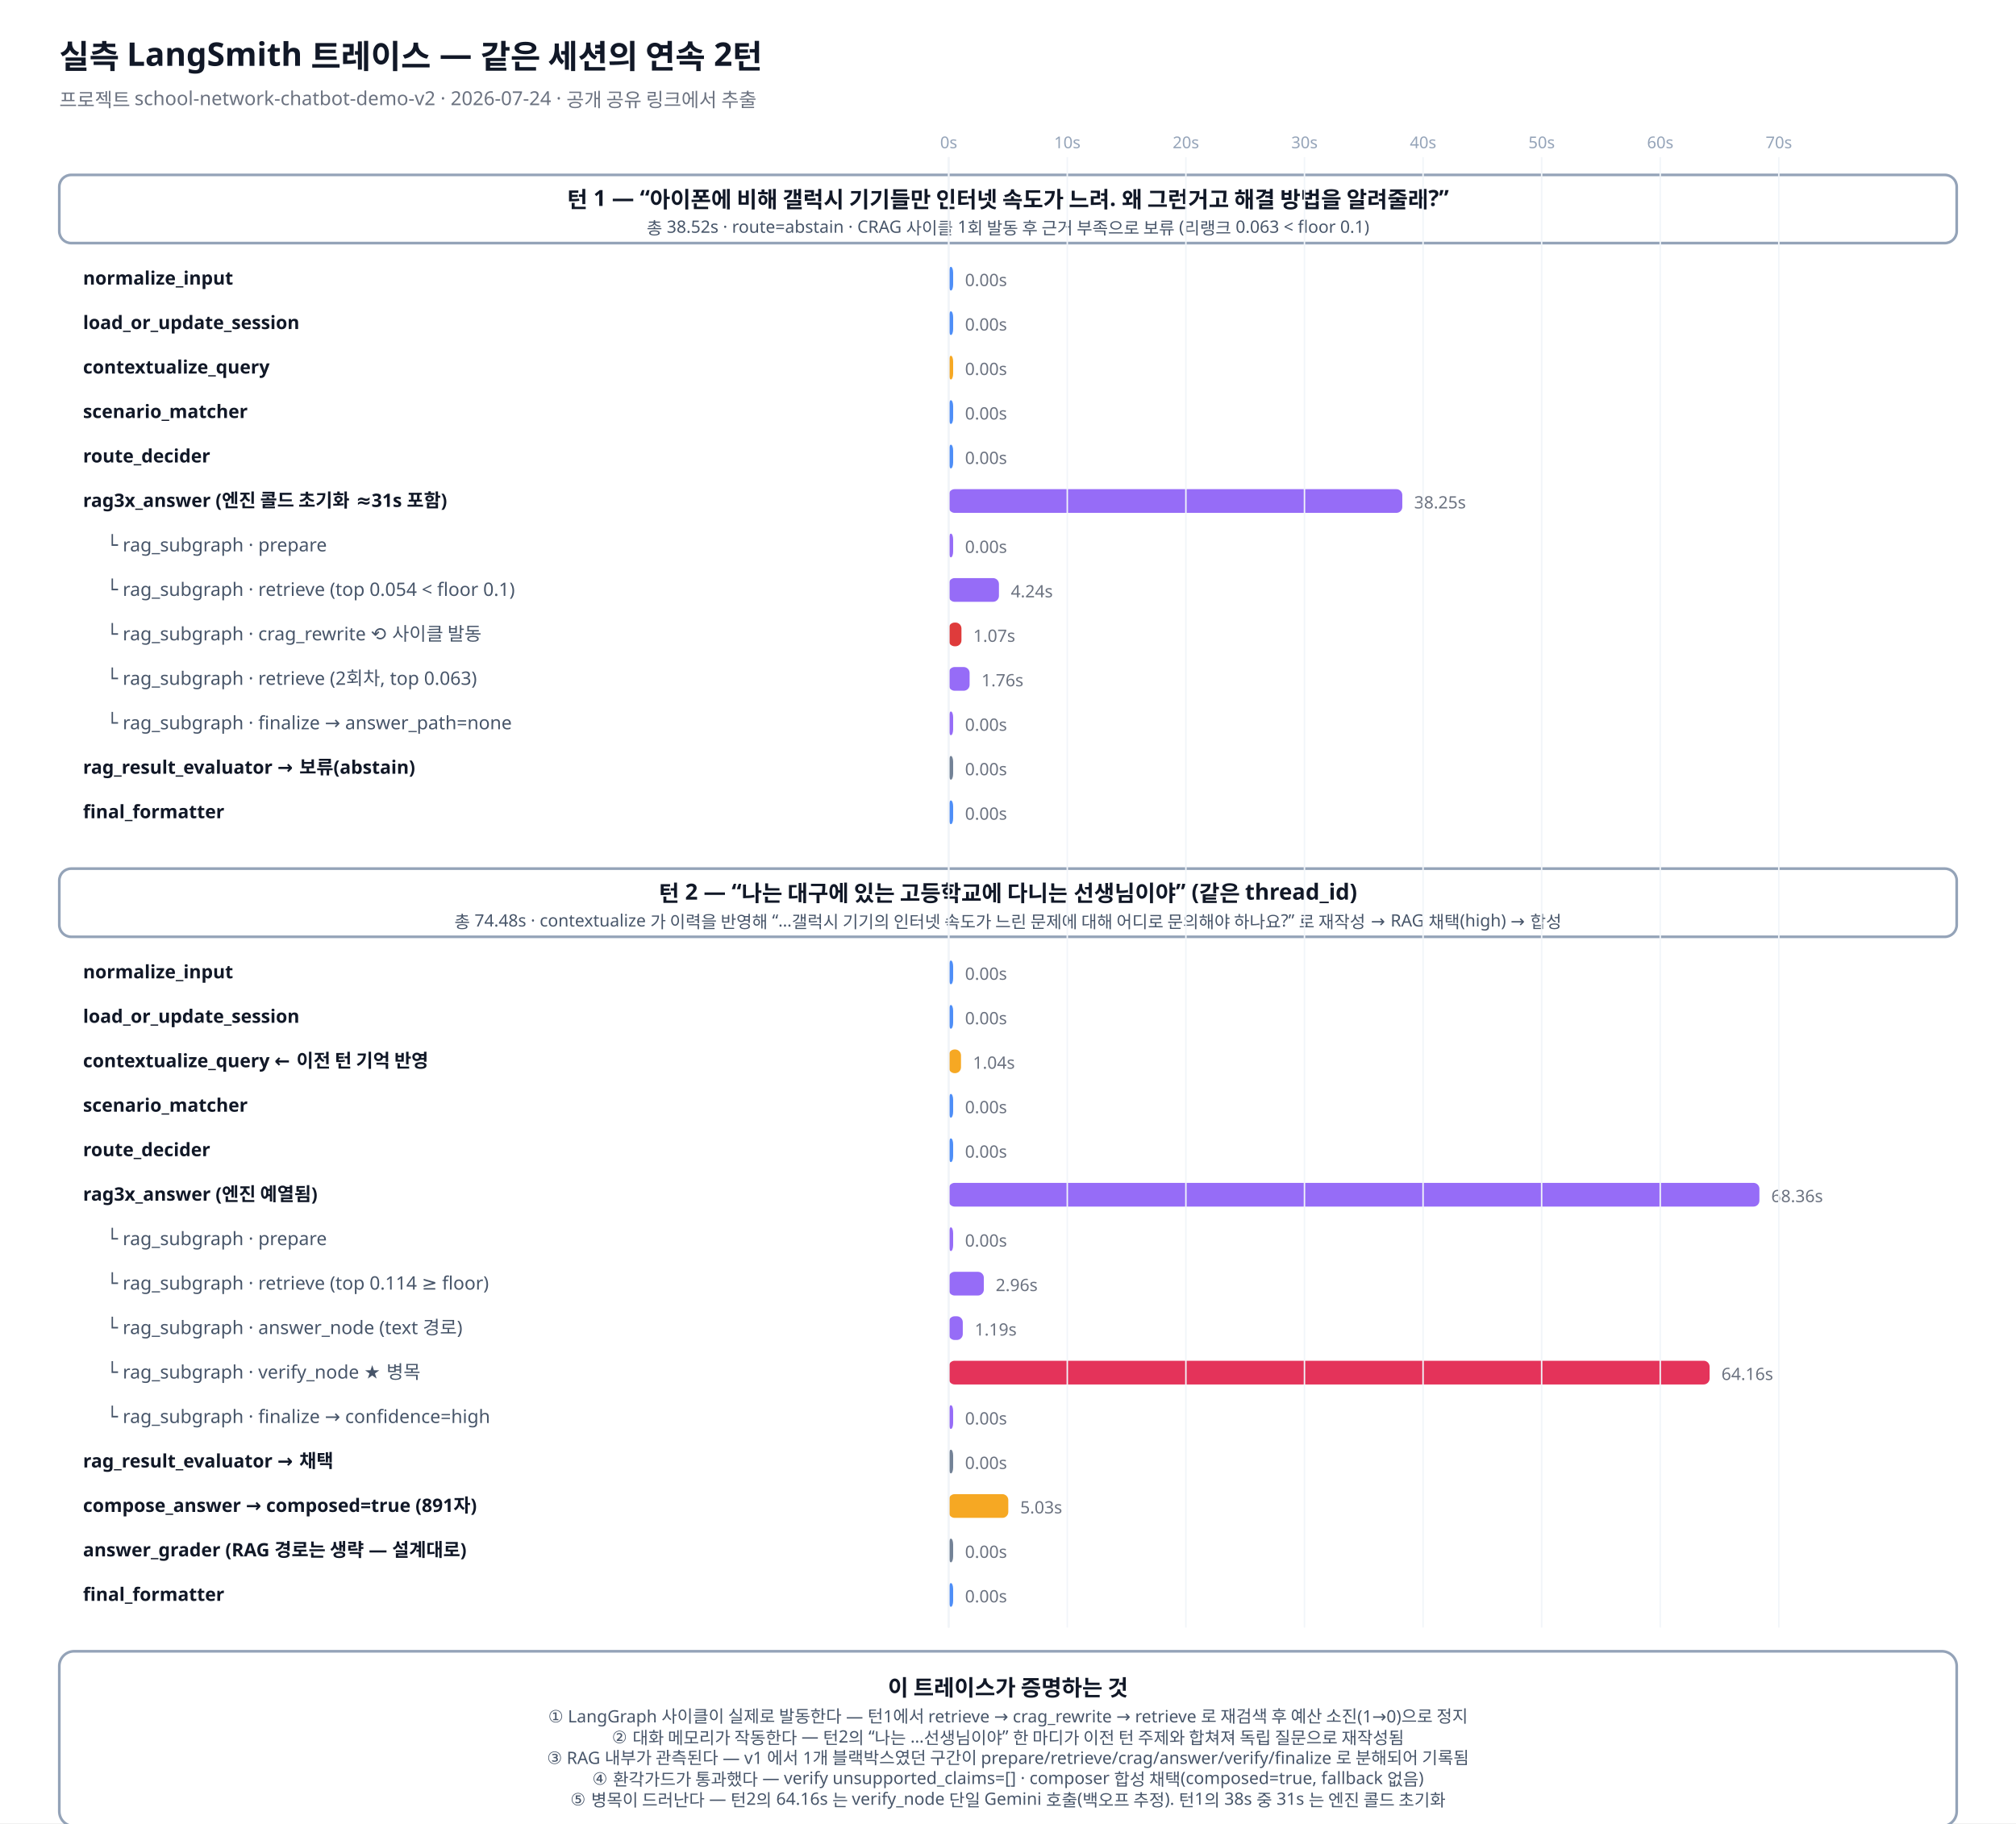
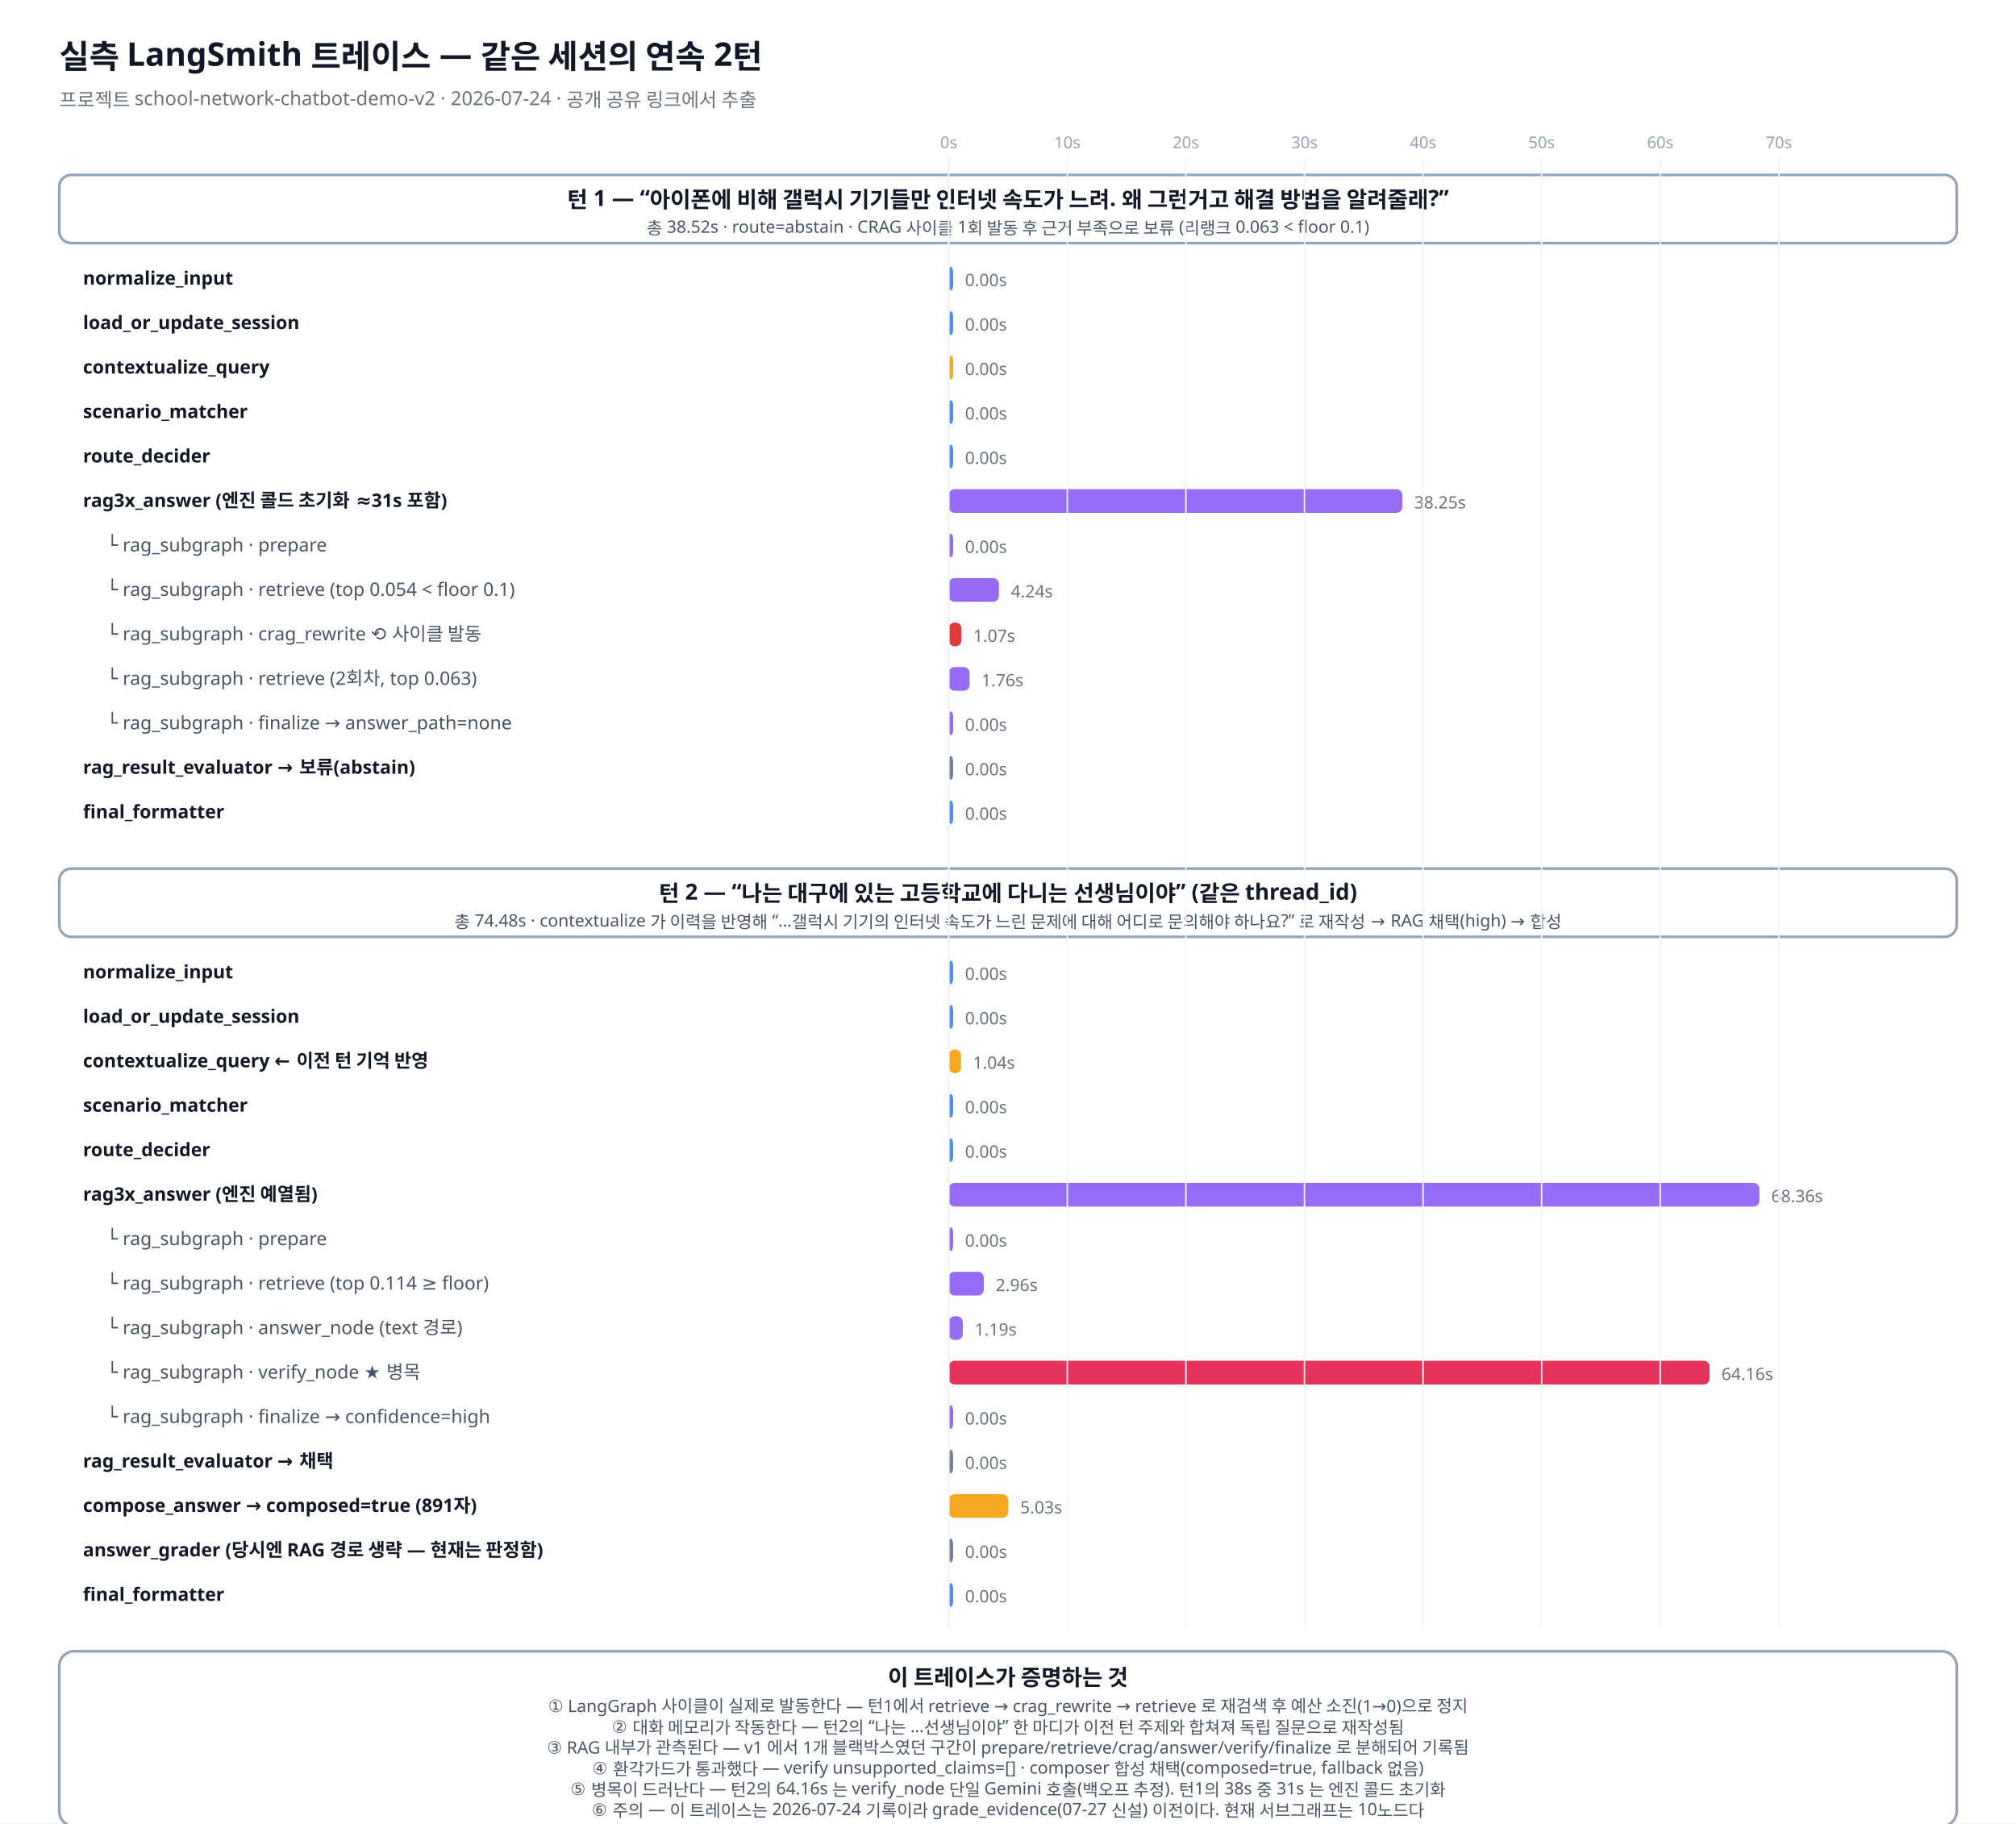
<svg xmlns="http://www.w3.org/2000/svg" width="1360" height="1230" viewBox="0 0 1360 1230" role="img" aria-label="LangSmith 실측 트레이스">
  <defs>
    <marker id="a-475569" viewBox="0 0 10 10" refX="9" refY="5" markerWidth="7" markerHeight="7" orient="auto-start-reverse">
      <path d="M 0 0 L 10 5 L 0 10 z" fill="#475569" />
    </marker>
    <marker id="a-dc2626" viewBox="0 0 10 10" refX="9" refY="5" markerWidth="7" markerHeight="7" orient="auto-start-reverse">
      <path d="M 0 0 L 10 5 L 0 10 z" fill="#dc2626" />
    </marker>
    <marker id="a-0f766e" viewBox="0 0 10 10" refX="9" refY="5" markerWidth="7" markerHeight="7" orient="auto-start-reverse">
      <path d="M 0 0 L 10 5 L 0 10 z" fill="#0f766e" />
    </marker>
  </defs>
  <rect width="1360" height="1230" fill="#ffffff" />
  <text x="40" y="46" font-family="'Malgun Gothic','Apple SD Gothic Neo','Noto Sans KR',sans-serif" font-size="22" font-weight="700" fill="#111827" text-anchor="start">실측 LangSmith 트레이스 — 같은 세션의 연속 2턴</text>
  <text x="40" y="72" font-family="'Malgun Gothic','Apple SD Gothic Neo','Noto Sans KR',sans-serif" font-size="13" font-weight="400" fill="#6b7280" text-anchor="start">프로젝트 school-network-chatbot-demo-v2 · 2026-07-24 · 공개 공유 링크에서 추출</text>
  <rect x="40" y="118" width="1280" height="46" rx="8" fill="#ffffff" stroke="#94a3b8" stroke-width="1.8" />
  <text x="680.0" y="140.0" font-family="'Malgun Gothic','Apple SD Gothic Neo','Noto Sans KR',sans-serif" font-size="15" font-weight="600" fill="#111827" text-anchor="middle">턴 1 — “아이폰에 비해 갤럭시 기기들만 인터넷 속도가 느려. 왜 그런거고 해결 방법을 알려줄래?”</text>
  <text x="680.0" y="158.0" font-family="'Malgun Gothic','Apple SD Gothic Neo','Noto Sans KR',sans-serif" font-size="11.5" fill="#475569" text-anchor="middle">총 38.52s · route=abstain · CRAG 사이클 1회 발동 후 근거 부족으로 보류 (리랭크 0.063 &lt; floor 0.1)</text>
  <text x="56" y="192" font-family="'Malgun Gothic','Apple SD Gothic Neo','Noto Sans KR',sans-serif" font-size="12.5" font-weight="600" fill="#111827" text-anchor="start">normalize_input</text>
  <rect x="640" y="180" width="3.0" height="16" rx="4" fill="#3b82f6" opacity="0.9" />
  <text x="651.0" y="193" font-family="'Malgun Gothic','Apple SD Gothic Neo','Noto Sans KR',sans-serif" font-size="11.5" font-weight="400" fill="#6b7280" text-anchor="start">0.00s</text>
  <text x="56" y="222" font-family="'Malgun Gothic','Apple SD Gothic Neo','Noto Sans KR',sans-serif" font-size="12.5" font-weight="600" fill="#111827" text-anchor="start">load_or_update_session</text>
  <rect x="640" y="210" width="3.0" height="16" rx="4" fill="#3b82f6" opacity="0.9" />
  <text x="651.0" y="223" font-family="'Malgun Gothic','Apple SD Gothic Neo','Noto Sans KR',sans-serif" font-size="11.5" font-weight="400" fill="#6b7280" text-anchor="start">0.00s</text>
  <text x="56" y="252" font-family="'Malgun Gothic','Apple SD Gothic Neo','Noto Sans KR',sans-serif" font-size="12.5" font-weight="600" fill="#111827" text-anchor="start">contextualize_query</text>
  <rect x="640" y="240" width="3.0" height="16" rx="4" fill="#f59e0b" opacity="0.9" />
  <text x="651.0" y="253" font-family="'Malgun Gothic','Apple SD Gothic Neo','Noto Sans KR',sans-serif" font-size="11.5" font-weight="400" fill="#6b7280" text-anchor="start">0.00s</text>
  <text x="56" y="282" font-family="'Malgun Gothic','Apple SD Gothic Neo','Noto Sans KR',sans-serif" font-size="12.5" font-weight="600" fill="#111827" text-anchor="start">scenario_matcher</text>
  <rect x="640" y="270" width="3.0" height="16" rx="4" fill="#3b82f6" opacity="0.9" />
  <text x="651.0" y="283" font-family="'Malgun Gothic','Apple SD Gothic Neo','Noto Sans KR',sans-serif" font-size="11.5" font-weight="400" fill="#6b7280" text-anchor="start">0.00s</text>
  <text x="56" y="312" font-family="'Malgun Gothic','Apple SD Gothic Neo','Noto Sans KR',sans-serif" font-size="12.5" font-weight="600" fill="#111827" text-anchor="start">route_decider</text>
  <rect x="640" y="300" width="3.0" height="16" rx="4" fill="#3b82f6" opacity="0.9" />
  <text x="651.0" y="313" font-family="'Malgun Gothic','Apple SD Gothic Neo','Noto Sans KR',sans-serif" font-size="11.5" font-weight="400" fill="#6b7280" text-anchor="start">0.00s</text>
  <text x="56" y="342" font-family="'Malgun Gothic','Apple SD Gothic Neo','Noto Sans KR',sans-serif" font-size="12.5" font-weight="600" fill="#111827" text-anchor="start">rag3x_answer  (엔진 콜드 초기화 ≈31s 포함)</text>
  <rect x="640" y="330" width="306.0" height="16" rx="4" fill="#8b5cf6" opacity="0.9" />
  <text x="954.0" y="343" font-family="'Malgun Gothic','Apple SD Gothic Neo','Noto Sans KR',sans-serif" font-size="11.5" font-weight="400" fill="#6b7280" text-anchor="start">38.25s</text>
  <text x="72" y="372" font-family="'Malgun Gothic','Apple SD Gothic Neo','Noto Sans KR',sans-serif" font-size="12.5" font-weight="400" fill="#475569" text-anchor="start">└ rag_subgraph · prepare</text>
  <rect x="640" y="360" width="3.0" height="16" rx="4" fill="#8b5cf6" opacity="0.9" />
  <text x="651.0" y="373" font-family="'Malgun Gothic','Apple SD Gothic Neo','Noto Sans KR',sans-serif" font-size="11.5" font-weight="400" fill="#6b7280" text-anchor="start">0.00s</text>
  <text x="72" y="402" font-family="'Malgun Gothic','Apple SD Gothic Neo','Noto Sans KR',sans-serif" font-size="12.5" font-weight="400" fill="#475569" text-anchor="start">└ rag_subgraph · retrieve  (top 0.054 &lt; floor 0.1)</text>
  <rect x="640" y="390" width="33.9" height="16" rx="4" fill="#8b5cf6" opacity="0.9" />
  <text x="681.92" y="403" font-family="'Malgun Gothic','Apple SD Gothic Neo','Noto Sans KR',sans-serif" font-size="11.5" font-weight="400" fill="#6b7280" text-anchor="start">4.24s</text>
  <text x="72" y="432" font-family="'Malgun Gothic','Apple SD Gothic Neo','Noto Sans KR',sans-serif" font-size="12.5" font-weight="400" fill="#475569" text-anchor="start">└ rag_subgraph · crag_rewrite  ⟲ 사이클 발동</text>
  <rect x="640" y="420" width="8.6" height="16" rx="4" fill="#dc2626" opacity="0.9" />
  <text x="656.56" y="433" font-family="'Malgun Gothic','Apple SD Gothic Neo','Noto Sans KR',sans-serif" font-size="11.5" font-weight="400" fill="#6b7280" text-anchor="start">1.07s</text>
  <text x="72" y="462" font-family="'Malgun Gothic','Apple SD Gothic Neo','Noto Sans KR',sans-serif" font-size="12.5" font-weight="400" fill="#475569" text-anchor="start">└ rag_subgraph · retrieve (2회차, top 0.063)</text>
  <rect x="640" y="450" width="14.1" height="16" rx="4" fill="#8b5cf6" opacity="0.9" />
  <text x="662.08" y="463" font-family="'Malgun Gothic','Apple SD Gothic Neo','Noto Sans KR',sans-serif" font-size="11.5" font-weight="400" fill="#6b7280" text-anchor="start">1.76s</text>
  <text x="72" y="492" font-family="'Malgun Gothic','Apple SD Gothic Neo','Noto Sans KR',sans-serif" font-size="12.5" font-weight="400" fill="#475569" text-anchor="start">└ rag_subgraph · finalize  → answer_path=none</text>
  <rect x="640" y="480" width="3.0" height="16" rx="4" fill="#8b5cf6" opacity="0.9" />
  <text x="651.0" y="493" font-family="'Malgun Gothic','Apple SD Gothic Neo','Noto Sans KR',sans-serif" font-size="11.5" font-weight="400" fill="#6b7280" text-anchor="start">0.00s</text>
  <text x="56" y="522" font-family="'Malgun Gothic','Apple SD Gothic Neo','Noto Sans KR',sans-serif" font-size="12.5" font-weight="600" fill="#111827" text-anchor="start">rag_result_evaluator → 보류(abstain)</text>
  <rect x="640" y="510" width="3.0" height="16" rx="4" fill="#64748b" opacity="0.9" />
  <text x="651.0" y="523" font-family="'Malgun Gothic','Apple SD Gothic Neo','Noto Sans KR',sans-serif" font-size="11.5" font-weight="400" fill="#6b7280" text-anchor="start">0.00s</text>
  <text x="56" y="552" font-family="'Malgun Gothic','Apple SD Gothic Neo','Noto Sans KR',sans-serif" font-size="12.5" font-weight="600" fill="#111827" text-anchor="start">final_formatter</text>
  <rect x="640" y="540" width="3.0" height="16" rx="4" fill="#3b82f6" opacity="0.9" />
  <text x="651.0" y="553" font-family="'Malgun Gothic','Apple SD Gothic Neo','Noto Sans KR',sans-serif" font-size="11.5" font-weight="400" fill="#6b7280" text-anchor="start">0.00s</text>
  <rect x="40" y="586" width="1280" height="46" rx="8" fill="#ffffff" stroke="#94a3b8" stroke-width="1.8" />
  <text x="680.0" y="608.0" font-family="'Malgun Gothic','Apple SD Gothic Neo','Noto Sans KR',sans-serif" font-size="15" font-weight="600" fill="#111827" text-anchor="middle">턴 2 — “나는 대구에 있는 고등학교에 다니는 선생님이야”  (같은 thread_id)</text>
  <text x="680.0" y="626.0" font-family="'Malgun Gothic','Apple SD Gothic Neo','Noto Sans KR',sans-serif" font-size="11.5" fill="#475569" text-anchor="middle">총 74.48s · contextualize 가 이력을 반영해 “…갤럭시 기기의 인터넷 속도가 느린 문제에 대해 어디로 문의해야 하나요?” 로 재작성 → RAG 채택(high) → 합성</text>
  <text x="56" y="660" font-family="'Malgun Gothic','Apple SD Gothic Neo','Noto Sans KR',sans-serif" font-size="12.5" font-weight="600" fill="#111827" text-anchor="start">normalize_input</text>
  <rect x="640" y="648" width="3.0" height="16" rx="4" fill="#3b82f6" opacity="0.9" />
  <text x="651.0" y="661" font-family="'Malgun Gothic','Apple SD Gothic Neo','Noto Sans KR',sans-serif" font-size="11.5" font-weight="400" fill="#6b7280" text-anchor="start">0.00s</text>
  <text x="56" y="690" font-family="'Malgun Gothic','Apple SD Gothic Neo','Noto Sans KR',sans-serif" font-size="12.5" font-weight="600" fill="#111827" text-anchor="start">load_or_update_session</text>
  <rect x="640" y="678" width="3.0" height="16" rx="4" fill="#3b82f6" opacity="0.9" />
  <text x="651.0" y="691" font-family="'Malgun Gothic','Apple SD Gothic Neo','Noto Sans KR',sans-serif" font-size="11.5" font-weight="400" fill="#6b7280" text-anchor="start">0.00s</text>
  <text x="56" y="720" font-family="'Malgun Gothic','Apple SD Gothic Neo','Noto Sans KR',sans-serif" font-size="12.5" font-weight="600" fill="#111827" text-anchor="start">contextualize_query  ← 이전 턴 기억 반영</text>
  <rect x="640" y="708" width="8.3" height="16" rx="4" fill="#f59e0b" opacity="0.9" />
  <text x="656.32" y="721" font-family="'Malgun Gothic','Apple SD Gothic Neo','Noto Sans KR',sans-serif" font-size="11.5" font-weight="400" fill="#6b7280" text-anchor="start">1.04s</text>
  <text x="56" y="750" font-family="'Malgun Gothic','Apple SD Gothic Neo','Noto Sans KR',sans-serif" font-size="12.5" font-weight="600" fill="#111827" text-anchor="start">scenario_matcher</text>
  <rect x="640" y="738" width="3.0" height="16" rx="4" fill="#3b82f6" opacity="0.9" />
  <text x="651.0" y="751" font-family="'Malgun Gothic','Apple SD Gothic Neo','Noto Sans KR',sans-serif" font-size="11.5" font-weight="400" fill="#6b7280" text-anchor="start">0.00s</text>
  <text x="56" y="780" font-family="'Malgun Gothic','Apple SD Gothic Neo','Noto Sans KR',sans-serif" font-size="12.5" font-weight="600" fill="#111827" text-anchor="start">route_decider</text>
  <rect x="640" y="768" width="3.0" height="16" rx="4" fill="#3b82f6" opacity="0.9" />
  <text x="651.0" y="781" font-family="'Malgun Gothic','Apple SD Gothic Neo','Noto Sans KR',sans-serif" font-size="11.5" font-weight="400" fill="#6b7280" text-anchor="start">0.00s</text>
  <text x="56" y="810" font-family="'Malgun Gothic','Apple SD Gothic Neo','Noto Sans KR',sans-serif" font-size="12.5" font-weight="600" fill="#111827" text-anchor="start">rag3x_answer  (엔진 예열됨)</text>
  <rect x="640" y="798" width="546.9" height="16" rx="4" fill="#8b5cf6" opacity="0.9" />
  <text x="1194.88" y="811" font-family="'Malgun Gothic','Apple SD Gothic Neo','Noto Sans KR',sans-serif" font-size="11.5" font-weight="400" fill="#6b7280" text-anchor="start">68.36s</text>
  <text x="72" y="840" font-family="'Malgun Gothic','Apple SD Gothic Neo','Noto Sans KR',sans-serif" font-size="12.5" font-weight="400" fill="#475569" text-anchor="start">└ rag_subgraph · prepare</text>
  <rect x="640" y="828" width="3.0" height="16" rx="4" fill="#8b5cf6" opacity="0.9" />
  <text x="651.0" y="841" font-family="'Malgun Gothic','Apple SD Gothic Neo','Noto Sans KR',sans-serif" font-size="11.5" font-weight="400" fill="#6b7280" text-anchor="start">0.00s</text>
  <text x="72" y="870" font-family="'Malgun Gothic','Apple SD Gothic Neo','Noto Sans KR',sans-serif" font-size="12.5" font-weight="400" fill="#475569" text-anchor="start">└ rag_subgraph · retrieve  (top 0.114 ≥ floor)</text>
  <rect x="640" y="858" width="23.7" height="16" rx="4" fill="#8b5cf6" opacity="0.9" />
  <text x="671.68" y="871" font-family="'Malgun Gothic','Apple SD Gothic Neo','Noto Sans KR',sans-serif" font-size="11.5" font-weight="400" fill="#6b7280" text-anchor="start">2.96s</text>
  <text x="72" y="900" font-family="'Malgun Gothic','Apple SD Gothic Neo','Noto Sans KR',sans-serif" font-size="12.5" font-weight="400" fill="#475569" text-anchor="start">└ rag_subgraph · answer_node  (text 경로)</text>
  <rect x="640" y="888" width="9.5" height="16" rx="4" fill="#8b5cf6" opacity="0.9" />
  <text x="657.52" y="901" font-family="'Malgun Gothic','Apple SD Gothic Neo','Noto Sans KR',sans-serif" font-size="11.5" font-weight="400" fill="#6b7280" text-anchor="start">1.19s</text>
  <text x="72" y="930" font-family="'Malgun Gothic','Apple SD Gothic Neo','Noto Sans KR',sans-serif" font-size="12.5" font-weight="400" fill="#475569" text-anchor="start">└ rag_subgraph · verify_node  ★ 병목</text>
  <rect x="640" y="918" width="513.3" height="16" rx="4" fill="#e11d48" opacity="0.9" />
  <text x="1161.28" y="931" font-family="'Malgun Gothic','Apple SD Gothic Neo','Noto Sans KR',sans-serif" font-size="11.5" font-weight="400" fill="#6b7280" text-anchor="start">64.16s</text>
  <text x="72" y="960" font-family="'Malgun Gothic','Apple SD Gothic Neo','Noto Sans KR',sans-serif" font-size="12.5" font-weight="400" fill="#475569" text-anchor="start">└ rag_subgraph · finalize  → confidence=high</text>
  <rect x="640" y="948" width="3.0" height="16" rx="4" fill="#8b5cf6" opacity="0.9" />
  <text x="651.0" y="961" font-family="'Malgun Gothic','Apple SD Gothic Neo','Noto Sans KR',sans-serif" font-size="11.5" font-weight="400" fill="#6b7280" text-anchor="start">0.00s</text>
  <text x="56" y="990" font-family="'Malgun Gothic','Apple SD Gothic Neo','Noto Sans KR',sans-serif" font-size="12.5" font-weight="600" fill="#111827" text-anchor="start">rag_result_evaluator → 채택</text>
  <rect x="640" y="978" width="3.0" height="16" rx="4" fill="#64748b" opacity="0.9" />
  <text x="651.0" y="991" font-family="'Malgun Gothic','Apple SD Gothic Neo','Noto Sans KR',sans-serif" font-size="11.5" font-weight="400" fill="#6b7280" text-anchor="start">0.00s</text>
  <text x="56" y="1020" font-family="'Malgun Gothic','Apple SD Gothic Neo','Noto Sans KR',sans-serif" font-size="12.5" font-weight="600" fill="#111827" text-anchor="start">compose_answer  → composed=true (891자)</text>
  <rect x="640" y="1008" width="40.2" height="16" rx="4" fill="#f59e0b" opacity="0.9" />
  <text x="688.24" y="1021" font-family="'Malgun Gothic','Apple SD Gothic Neo','Noto Sans KR',sans-serif" font-size="11.5" font-weight="400" fill="#6b7280" text-anchor="start">5.03s</text>
-   <text x="56" y="1050" font-family="'Malgun Gothic','Apple SD Gothic Neo','Noto Sans KR',sans-serif" font-size="12.5" font-weight="600" fill="#111827" text-anchor="start">answer_grader  (RAG 경로는 생략 — 설계대로)</text>
+   <text x="56" y="1050" font-family="'Malgun Gothic','Apple SD Gothic Neo','Noto Sans KR',sans-serif" font-size="12.5" font-weight="600" fill="#111827" text-anchor="start">answer_grader  (당시엔 RAG 경로 생략 — 현재는 판정함)</text>
  <rect x="640" y="1038" width="3.0" height="16" rx="4" fill="#64748b" opacity="0.9" />
  <text x="651.0" y="1051" font-family="'Malgun Gothic','Apple SD Gothic Neo','Noto Sans KR',sans-serif" font-size="11.5" font-weight="400" fill="#6b7280" text-anchor="start">0.00s</text>
  <text x="56" y="1080" font-family="'Malgun Gothic','Apple SD Gothic Neo','Noto Sans KR',sans-serif" font-size="12.5" font-weight="600" fill="#111827" text-anchor="start">final_formatter</text>
  <rect x="640" y="1068" width="3.0" height="16" rx="4" fill="#3b82f6" opacity="0.9" />
  <text x="651.0" y="1081" font-family="'Malgun Gothic','Apple SD Gothic Neo','Noto Sans KR',sans-serif" font-size="11.5" font-weight="400" fill="#6b7280" text-anchor="start">0.00s</text>
  <line x1="640" y1="106" x2="640" y2="1098" stroke="#e5e7eb" stroke-width="1" />
  <line x1="640.0" y1="106" x2="640.0" y2="1098" stroke="#f1f5f9" stroke-width="1" />
  <text x="640.0" y="100" font-family="'Malgun Gothic','Apple SD Gothic Neo','Noto Sans KR',sans-serif" font-size="11" font-weight="400" fill="#94a3b8" text-anchor="middle">0s</text>
  <line x1="720.0" y1="106" x2="720.0" y2="1098" stroke="#f1f5f9" stroke-width="1" />
  <text x="720.0" y="100" font-family="'Malgun Gothic','Apple SD Gothic Neo','Noto Sans KR',sans-serif" font-size="11" font-weight="400" fill="#94a3b8" text-anchor="middle">10s</text>
  <line x1="800.0" y1="106" x2="800.0" y2="1098" stroke="#f1f5f9" stroke-width="1" />
  <text x="800.0" y="100" font-family="'Malgun Gothic','Apple SD Gothic Neo','Noto Sans KR',sans-serif" font-size="11" font-weight="400" fill="#94a3b8" text-anchor="middle">20s</text>
  <line x1="880.0" y1="106" x2="880.0" y2="1098" stroke="#f1f5f9" stroke-width="1" />
  <text x="880.0" y="100" font-family="'Malgun Gothic','Apple SD Gothic Neo','Noto Sans KR',sans-serif" font-size="11" font-weight="400" fill="#94a3b8" text-anchor="middle">30s</text>
  <line x1="960.0" y1="106" x2="960.0" y2="1098" stroke="#f1f5f9" stroke-width="1" />
  <text x="960.0" y="100" font-family="'Malgun Gothic','Apple SD Gothic Neo','Noto Sans KR',sans-serif" font-size="11" font-weight="400" fill="#94a3b8" text-anchor="middle">40s</text>
  <line x1="1040.0" y1="106" x2="1040.0" y2="1098" stroke="#f1f5f9" stroke-width="1" />
  <text x="1040.0" y="100" font-family="'Malgun Gothic','Apple SD Gothic Neo','Noto Sans KR',sans-serif" font-size="11" font-weight="400" fill="#94a3b8" text-anchor="middle">50s</text>
  <line x1="1120.0" y1="106" x2="1120.0" y2="1098" stroke="#f1f5f9" stroke-width="1" />
  <text x="1120.0" y="100" font-family="'Malgun Gothic','Apple SD Gothic Neo','Noto Sans KR',sans-serif" font-size="11" font-weight="400" fill="#94a3b8" text-anchor="middle">60s</text>
  <line x1="1200.0" y1="106" x2="1200.0" y2="1098" stroke="#f1f5f9" stroke-width="1" />
  <text x="1200.0" y="100" font-family="'Malgun Gothic','Apple SD Gothic Neo','Noto Sans KR',sans-serif" font-size="11" font-weight="400" fill="#94a3b8" text-anchor="middle">70s</text>
  <rect x="40" y="1114" width="1280" height="118" rx="10" fill="#ffffff" stroke="#94a3b8" stroke-width="1.8" />
-   <text x="680.0" y="1144.0" font-family="'Malgun Gothic','Apple SD Gothic Neo','Noto Sans KR',sans-serif" font-size="15" font-weight="600" fill="#111827" text-anchor="middle">이 트레이스가 증명하는 것</text>
-   <text x="680.0" y="1162.0" font-family="'Malgun Gothic','Apple SD Gothic Neo','Noto Sans KR',sans-serif" font-size="11.5" fill="#475569" text-anchor="middle">① LangGraph 사이클이 실제로 발동한다 — 턴1에서 retrieve → crag_rewrite → retrieve 로 재검색 후 예산 소진(1→0)으로 정지</text>
-   <text x="680.0" y="1176.0" font-family="'Malgun Gothic','Apple SD Gothic Neo','Noto Sans KR',sans-serif" font-size="11.5" fill="#475569" text-anchor="middle">② 대화 메모리가 작동한다 — 턴2의 “나는 …선생님이야” 한 마디가 이전 턴 주제와 합쳐져 독립 질문으로 재작성됨</text>
-   <text x="680.0" y="1190.0" font-family="'Malgun Gothic','Apple SD Gothic Neo','Noto Sans KR',sans-serif" font-size="11.5" fill="#475569" text-anchor="middle">③ RAG 내부가 관측된다 — v1 에서 1개 블랙박스였던 구간이 prepare/retrieve/crag/answer/verify/finalize 로 분해되어 기록됨</text>
-   <text x="680.0" y="1204.0" font-family="'Malgun Gothic','Apple SD Gothic Neo','Noto Sans KR',sans-serif" font-size="11.5" fill="#475569" text-anchor="middle">④ 환각가드가 통과했다 — verify unsupported_claims=[] · composer 합성 채택(composed=true, fallback 없음)</text>
-   <text x="680.0" y="1218.0" font-family="'Malgun Gothic','Apple SD Gothic Neo','Noto Sans KR',sans-serif" font-size="11.5" fill="#475569" text-anchor="middle">⑤ 병목이 드러난다 — 턴2의 64.16s 는 verify_node 단일 Gemini 호출(백오프 추정). 턴1의 38s 중 31s 는 엔진 콜드 초기화</text>
+   <text x="680.0" y="1137.0" font-family="'Malgun Gothic','Apple SD Gothic Neo','Noto Sans KR',sans-serif" font-size="15" font-weight="600" fill="#111827" text-anchor="middle">이 트레이스가 증명하는 것</text>
+   <text x="680.0" y="1155.0" font-family="'Malgun Gothic','Apple SD Gothic Neo','Noto Sans KR',sans-serif" font-size="11.5" fill="#475569" text-anchor="middle">① LangGraph 사이클이 실제로 발동한다 — 턴1에서 retrieve → crag_rewrite → retrieve 로 재검색 후 예산 소진(1→0)으로 정지</text>
+   <text x="680.0" y="1169.0" font-family="'Malgun Gothic','Apple SD Gothic Neo','Noto Sans KR',sans-serif" font-size="11.5" fill="#475569" text-anchor="middle">② 대화 메모리가 작동한다 — 턴2의 “나는 …선생님이야” 한 마디가 이전 턴 주제와 합쳐져 독립 질문으로 재작성됨</text>
+   <text x="680.0" y="1183.0" font-family="'Malgun Gothic','Apple SD Gothic Neo','Noto Sans KR',sans-serif" font-size="11.5" fill="#475569" text-anchor="middle">③ RAG 내부가 관측된다 — v1 에서 1개 블랙박스였던 구간이 prepare/retrieve/crag/answer/verify/finalize 로 분해되어 기록됨</text>
+   <text x="680.0" y="1197.0" font-family="'Malgun Gothic','Apple SD Gothic Neo','Noto Sans KR',sans-serif" font-size="11.5" fill="#475569" text-anchor="middle">④ 환각가드가 통과했다 — verify unsupported_claims=[] · composer 합성 채택(composed=true, fallback 없음)</text>
+   <text x="680.0" y="1211.0" font-family="'Malgun Gothic','Apple SD Gothic Neo','Noto Sans KR',sans-serif" font-size="11.5" fill="#475569" text-anchor="middle">⑤ 병목이 드러난다 — 턴2의 64.16s 는 verify_node 단일 Gemini 호출(백오프 추정). 턴1의 38s 중 31s 는 엔진 콜드 초기화</text>
+   <text x="680.0" y="1225.0" font-family="'Malgun Gothic','Apple SD Gothic Neo','Noto Sans KR',sans-serif" font-size="11.5" fill="#475569" text-anchor="middle">⑥ 주의 — 이 트레이스는 2026-07-24 기록이라 grade_evidence(07-27 신설) 이전이다. 현재 서브그래프는 10노드다</text>
</svg>
